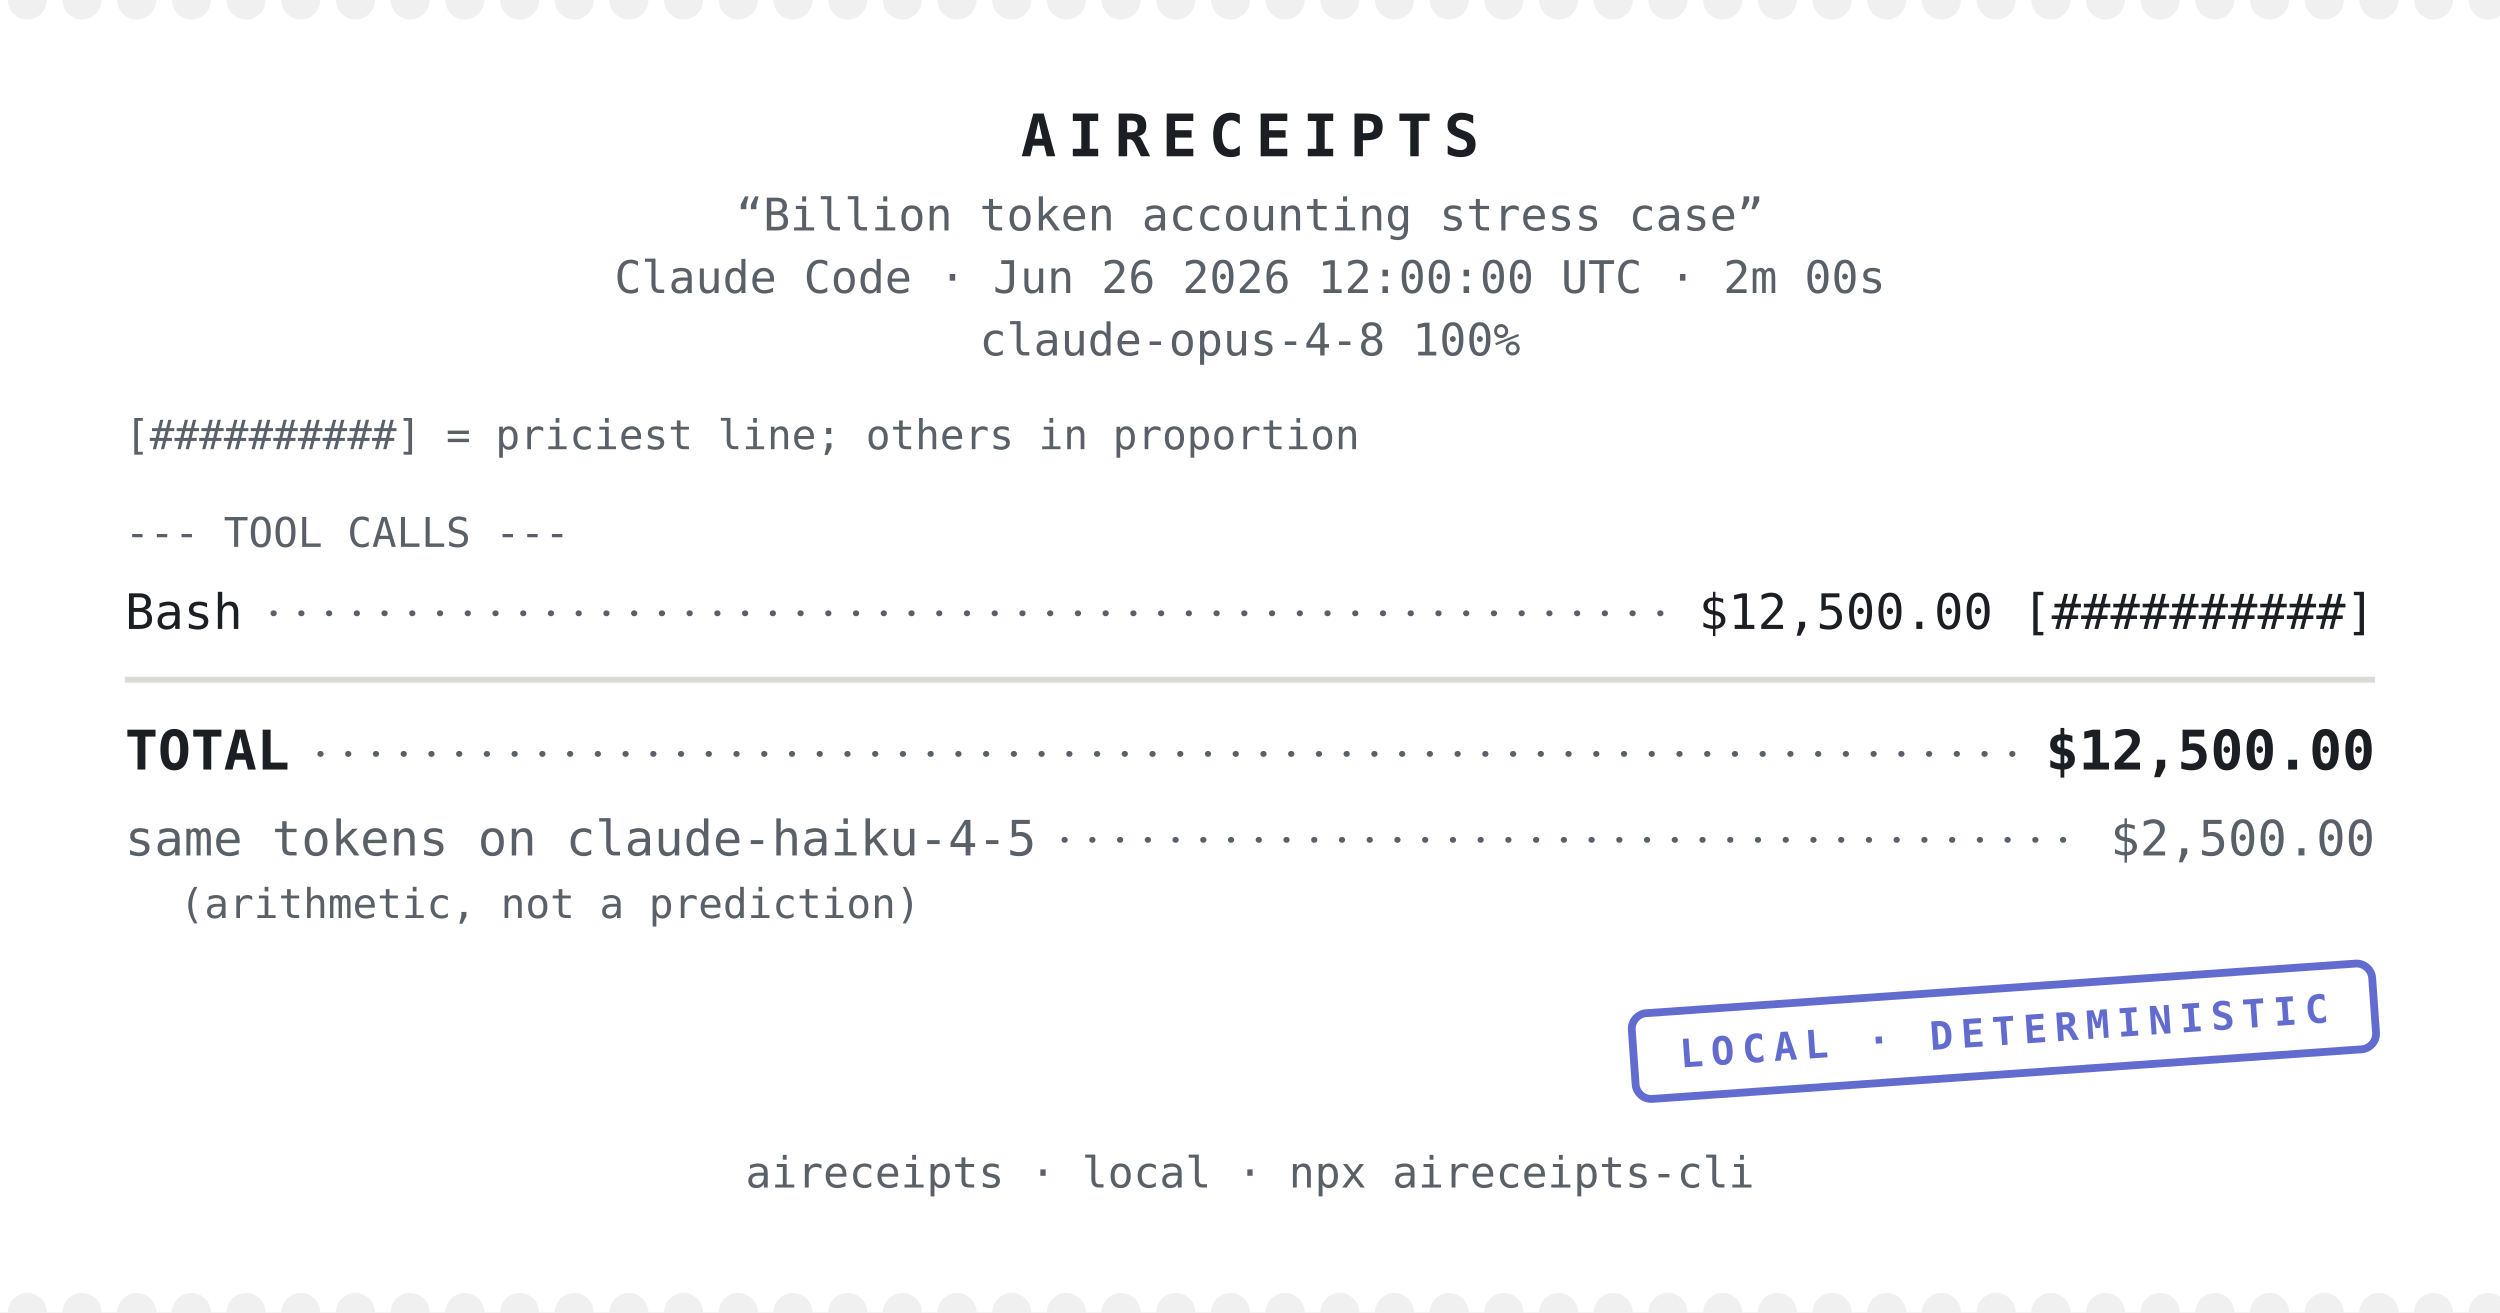
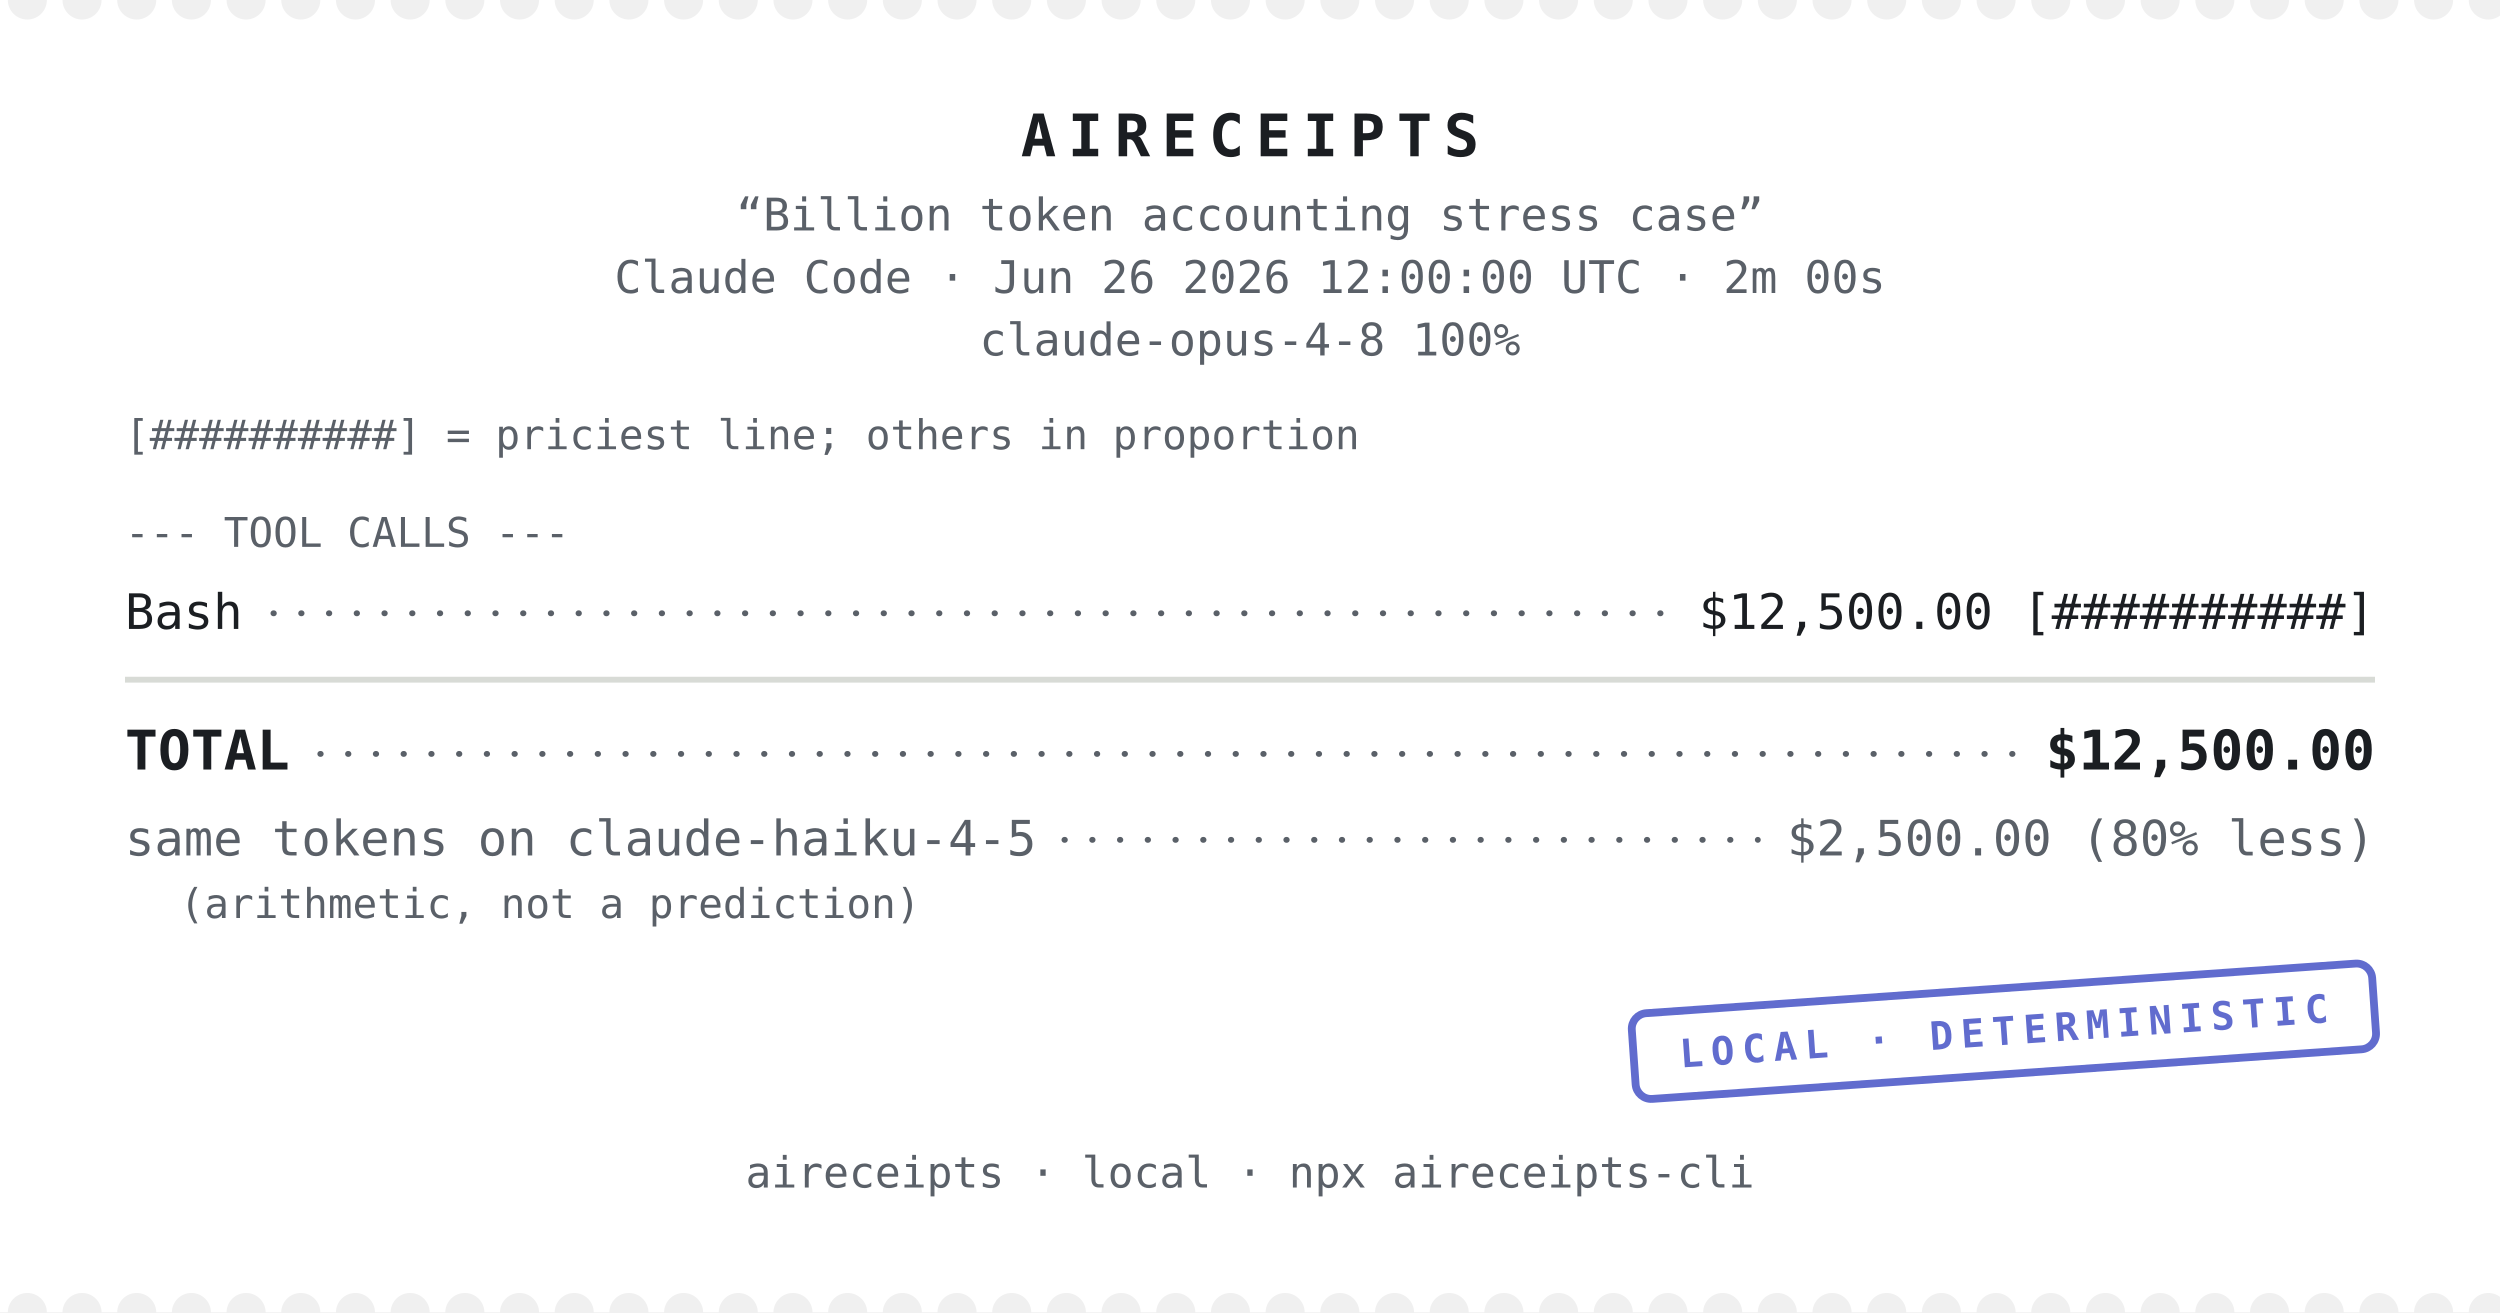
<svg xmlns="http://www.w3.org/2000/svg" width="640" height="336" viewBox="0 0 640 336" font-family="&quot;SF Mono&quot;,&quot;Cascadia Code&quot;,&quot;JetBrains Mono&quot;,Menlo,Consolas,monospace" role="img" aria-label="aireceipts cost receipt">
  <g transform="translate(0 0)">
    <defs>
      <mask id="perf-0" maskUnits="userSpaceOnUse" x="-5" y="-5" width="650" height="346">
        <rect x="0" y="0" width="640" height="336" fill="#FFFFFF" />
        <g class="perf-top">
          <circle cx="7" cy="0" r="5" fill="#000000" />
          <circle cx="21" cy="0" r="5" fill="#000000" />
          <circle cx="35" cy="0" r="5" fill="#000000" />
          <circle cx="49" cy="0" r="5" fill="#000000" />
          <circle cx="63" cy="0" r="5" fill="#000000" />
          <circle cx="77" cy="0" r="5" fill="#000000" />
          <circle cx="91" cy="0" r="5" fill="#000000" />
          <circle cx="105" cy="0" r="5" fill="#000000" />
          <circle cx="119" cy="0" r="5" fill="#000000" />
          <circle cx="133" cy="0" r="5" fill="#000000" />
          <circle cx="147" cy="0" r="5" fill="#000000" />
          <circle cx="161" cy="0" r="5" fill="#000000" />
          <circle cx="175" cy="0" r="5" fill="#000000" />
          <circle cx="189" cy="0" r="5" fill="#000000" />
          <circle cx="203" cy="0" r="5" fill="#000000" />
          <circle cx="217" cy="0" r="5" fill="#000000" />
          <circle cx="231" cy="0" r="5" fill="#000000" />
          <circle cx="245" cy="0" r="5" fill="#000000" />
          <circle cx="259" cy="0" r="5" fill="#000000" />
          <circle cx="273" cy="0" r="5" fill="#000000" />
          <circle cx="287" cy="0" r="5" fill="#000000" />
          <circle cx="301" cy="0" r="5" fill="#000000" />
          <circle cx="315" cy="0" r="5" fill="#000000" />
          <circle cx="329" cy="0" r="5" fill="#000000" />
          <circle cx="343" cy="0" r="5" fill="#000000" />
          <circle cx="357" cy="0" r="5" fill="#000000" />
          <circle cx="371" cy="0" r="5" fill="#000000" />
          <circle cx="385" cy="0" r="5" fill="#000000" />
          <circle cx="399" cy="0" r="5" fill="#000000" />
          <circle cx="413" cy="0" r="5" fill="#000000" />
          <circle cx="427" cy="0" r="5" fill="#000000" />
          <circle cx="441" cy="0" r="5" fill="#000000" />
          <circle cx="455" cy="0" r="5" fill="#000000" />
          <circle cx="469" cy="0" r="5" fill="#000000" />
          <circle cx="483" cy="0" r="5" fill="#000000" />
          <circle cx="497" cy="0" r="5" fill="#000000" />
          <circle cx="511" cy="0" r="5" fill="#000000" />
          <circle cx="525" cy="0" r="5" fill="#000000" />
          <circle cx="539" cy="0" r="5" fill="#000000" />
          <circle cx="553" cy="0" r="5" fill="#000000" />
          <circle cx="567" cy="0" r="5" fill="#000000" />
          <circle cx="581" cy="0" r="5" fill="#000000" />
          <circle cx="595" cy="0" r="5" fill="#000000" />
          <circle cx="609" cy="0" r="5" fill="#000000" />
          <circle cx="623" cy="0" r="5" fill="#000000" />
          <circle cx="637" cy="0" r="5" fill="#000000" />
        </g>
        <g class="perf-bottom">
          <circle cx="7" cy="336" r="5" fill="#000000" />
          <circle cx="21" cy="336" r="5" fill="#000000" />
          <circle cx="35" cy="336" r="5" fill="#000000" />
          <circle cx="49" cy="336" r="5" fill="#000000" />
          <circle cx="63" cy="336" r="5" fill="#000000" />
          <circle cx="77" cy="336" r="5" fill="#000000" />
          <circle cx="91" cy="336" r="5" fill="#000000" />
          <circle cx="105" cy="336" r="5" fill="#000000" />
          <circle cx="119" cy="336" r="5" fill="#000000" />
          <circle cx="133" cy="336" r="5" fill="#000000" />
          <circle cx="147" cy="336" r="5" fill="#000000" />
          <circle cx="161" cy="336" r="5" fill="#000000" />
          <circle cx="175" cy="336" r="5" fill="#000000" />
          <circle cx="189" cy="336" r="5" fill="#000000" />
          <circle cx="203" cy="336" r="5" fill="#000000" />
          <circle cx="217" cy="336" r="5" fill="#000000" />
          <circle cx="231" cy="336" r="5" fill="#000000" />
          <circle cx="245" cy="336" r="5" fill="#000000" />
          <circle cx="259" cy="336" r="5" fill="#000000" />
          <circle cx="273" cy="336" r="5" fill="#000000" />
          <circle cx="287" cy="336" r="5" fill="#000000" />
          <circle cx="301" cy="336" r="5" fill="#000000" />
          <circle cx="315" cy="336" r="5" fill="#000000" />
          <circle cx="329" cy="336" r="5" fill="#000000" />
          <circle cx="343" cy="336" r="5" fill="#000000" />
          <circle cx="357" cy="336" r="5" fill="#000000" />
          <circle cx="371" cy="336" r="5" fill="#000000" />
          <circle cx="385" cy="336" r="5" fill="#000000" />
          <circle cx="399" cy="336" r="5" fill="#000000" />
          <circle cx="413" cy="336" r="5" fill="#000000" />
          <circle cx="427" cy="336" r="5" fill="#000000" />
          <circle cx="441" cy="336" r="5" fill="#000000" />
          <circle cx="455" cy="336" r="5" fill="#000000" />
          <circle cx="469" cy="336" r="5" fill="#000000" />
          <circle cx="483" cy="336" r="5" fill="#000000" />
          <circle cx="497" cy="336" r="5" fill="#000000" />
          <circle cx="511" cy="336" r="5" fill="#000000" />
          <circle cx="525" cy="336" r="5" fill="#000000" />
          <circle cx="539" cy="336" r="5" fill="#000000" />
          <circle cx="553" cy="336" r="5" fill="#000000" />
          <circle cx="567" cy="336" r="5" fill="#000000" />
          <circle cx="581" cy="336" r="5" fill="#000000" />
          <circle cx="595" cy="336" r="5" fill="#000000" />
          <circle cx="609" cy="336" r="5" fill="#000000" />
          <circle cx="623" cy="336" r="5" fill="#000000" />
          <circle cx="637" cy="336" r="5" fill="#000000" />
        </g>
      </mask>
    </defs>
    <rect x="0" y="0" width="640" height="336" fill="#FFFFFF" mask="url(#perf-0)" />
    <text x="320" y="40" font-size="15" fill="#1B1E22" text-anchor="middle" font-weight="700" letter-spacing="3">AIRECEIPTS</text>
    <text x="320" y="59" font-size="11.5" fill="#5A6068" text-anchor="middle">“Billion token accounting stress case”</text>
    <text x="320" y="75" font-size="11.5" fill="#5A6068" text-anchor="middle">Claude Code · Jun 26 2026 12:00:00 UTC · 2m 00s</text>
    <text x="320" y="91" font-size="11.5" fill="#5A6068" text-anchor="middle">claude-opus-4-8 100%</text>
    <text x="32" y="115" font-size="10.5" fill="#5A6068" text-anchor="start">[##########] = priciest line; others in proportion</text>
    <text x="32" y="140" font-size="10.5" fill="#5A6068" text-anchor="start">--- TOOL CALLS ---</text>
    <text x="32" y="161" font-size="12.5" fill="#1B1E22" text-anchor="start">Bash</text>
    <text x="608" y="161" font-size="12.5" fill="#1B1E22" text-anchor="end">$12,500.00 [##########]</text>
    <line x1="70" y1="157" x2="427.5" y2="157" stroke="#5A6068" stroke-width="1.5" stroke-linecap="round" stroke-dasharray="0.1 7" />
    <line x1="32" y1="174" x2="608" y2="174" stroke="#D8DBD6" stroke-width="1.5" />
    <text x="32" y="197" font-size="14" fill="#1B1E22" text-anchor="start" font-weight="700">TOTAL</text>
    <text x="608" y="197" font-size="14" fill="#1B1E22" text-anchor="end" font-weight="700">$12,500.00</text>
    <line x1="82" y1="193" x2="516" y2="193" stroke="#5A6068" stroke-width="1.5" stroke-linecap="round" stroke-dasharray="0.1 7" />
    <text x="32" y="219" font-size="12.5" fill="#5A6068" text-anchor="start" font-weight="400">same tokens on claude-haiku-4-5</text>
-     <text x="608" y="219" font-size="12.5" fill="#5A6068" text-anchor="end" font-weight="400">$2,500.00</text>
-     <line x1="272.5" y1="215" x2="532.5" y2="215" stroke="#5A6068" stroke-width="1.5" stroke-linecap="round" stroke-dasharray="0.1 7" />
+     <text x="608" y="219" font-size="12.5" fill="#5A6068" text-anchor="end" font-weight="400">$2,500.00 (80% less)</text>
+     <line x1="272.5" y1="215" x2="450" y2="215" stroke="#5A6068" stroke-width="1.5" stroke-linecap="round" stroke-dasharray="0.1 7" />
    <text x="46" y="235" font-size="10.5" fill="#5A6068" text-anchor="start">(arithmetic, not a prediction)</text>
    <g class="stamp" opacity="0.8" transform="rotate(-4 513 264)">
      <rect x="418" y="253" width="190" height="22" rx="4" fill="none" stroke="#3947C2" stroke-width="2" />
      <text x="513" y="267.5" font-size="10" fill="#3947C2" text-anchor="middle" font-weight="700" letter-spacing="2">LOCAL · DETERMINISTIC</text>
    </g>
    <text x="320" y="304" font-size="11" fill="#5A6068" text-anchor="middle">aireceipts · local · npx aireceipts-cli</text>
  </g>
</svg>
